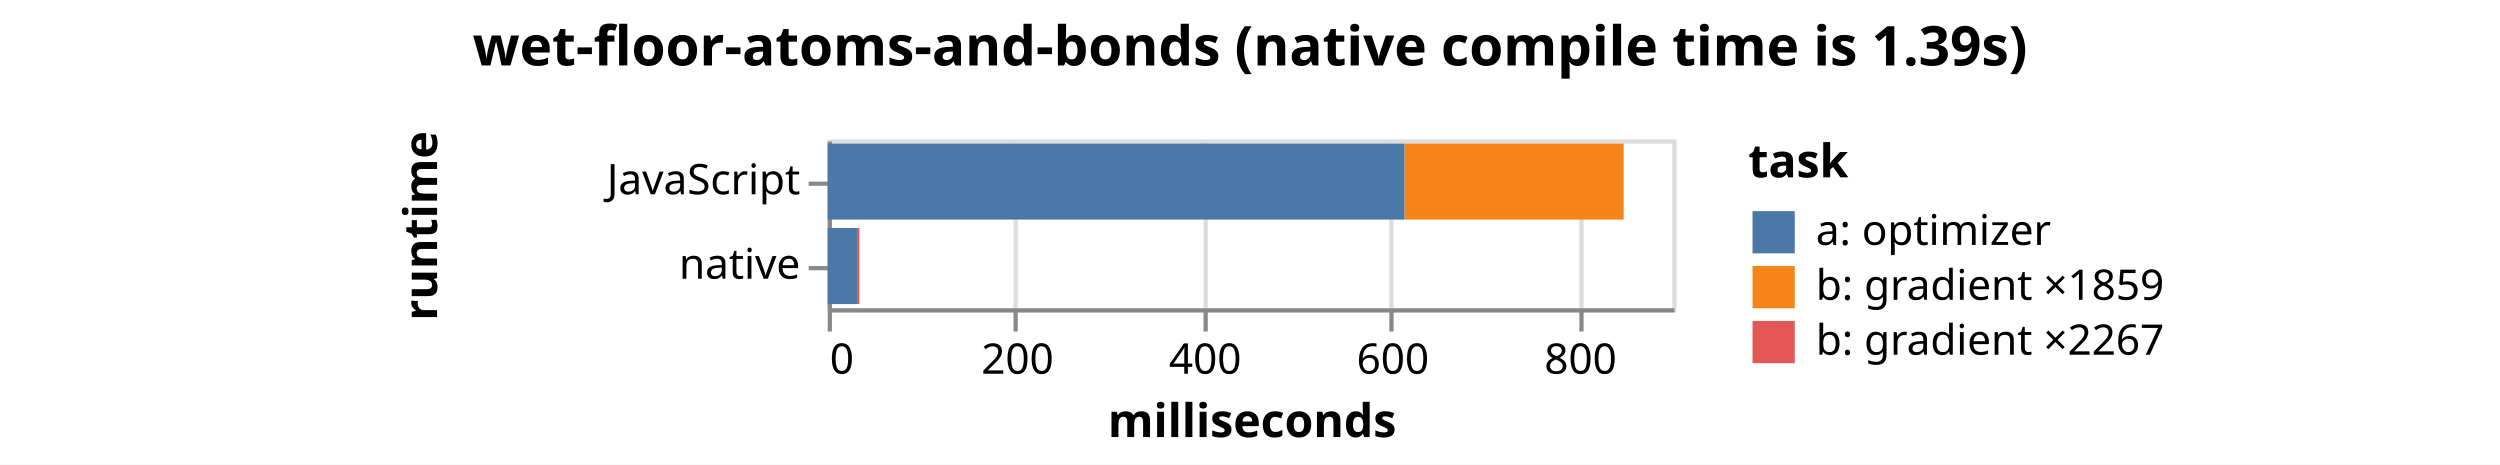
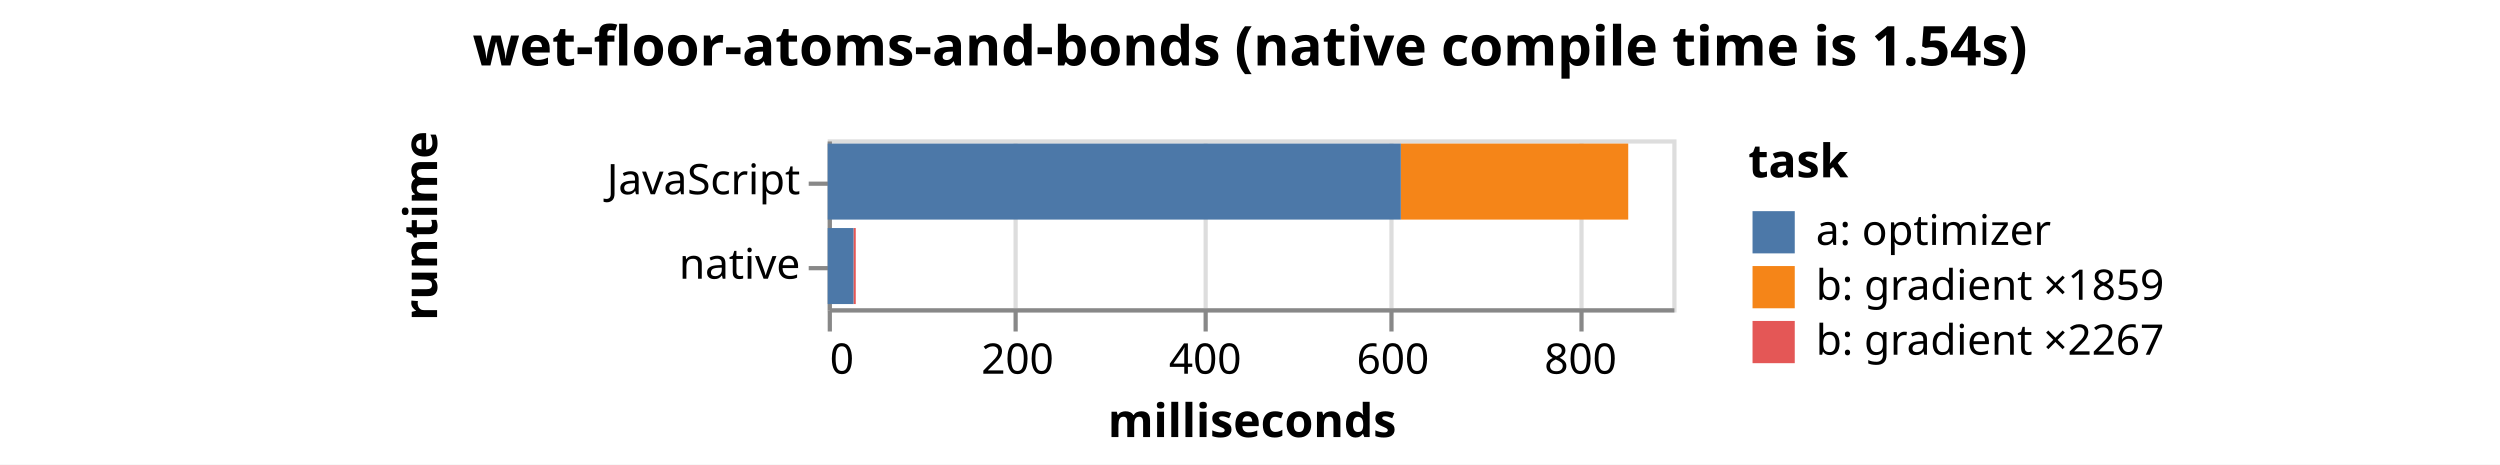
<svg xmlns="http://www.w3.org/2000/svg" version="1.1" class="marks" width="592" height="110" viewBox="0 0 592 110">
  <rect width="592" height="110" fill="white" />
  <g fill="none" stroke-miterlimit="10" transform="translate(196,33)">
    <g class="mark-group role-frame root" role="graphics-object" aria-roledescription="group mark container">
      <g transform="translate(0,0)">
        <path class="background" aria-hidden="true" d="M0.5,0.5h200v40h-200Z" stroke="#ddd" />
        <g>
          <g class="mark-group role-axis" aria-hidden="true">
            <g transform="translate(0.5,40.5)">
              <path class="background" aria-hidden="true" d="M0,0h0v0h0Z" pointer-events="none" />
              <g>
                <g class="mark-rule role-axis-grid" pointer-events="none">
                  <line transform="translate(0,0)" x2="0" y2="-40" stroke="#ddd" stroke-width="1" opacity="1" />
                  <line transform="translate(44,0)" x2="0" y2="-40" stroke="#ddd" stroke-width="1" opacity="1" />
                  <line transform="translate(89,0)" x2="0" y2="-40" stroke="#ddd" stroke-width="1" opacity="1" />
                  <line transform="translate(133,0)" x2="0" y2="-40" stroke="#ddd" stroke-width="1" opacity="1" />
                  <line transform="translate(178,0)" x2="0" y2="-40" stroke="#ddd" stroke-width="1" opacity="1" />
                </g>
              </g>
              <path class="foreground" aria-hidden="true" d="" pointer-events="none" display="none" />
            </g>
          </g>
          <g class="mark-group role-axis" role="graphics-symbol" aria-roledescription="axis" aria-label="X-axis titled 'milliseconds' for a linear scale with values from 0 to 900">
            <g transform="translate(0.5,40.5)">
              <path class="background" aria-hidden="true" d="M0,0h0v0h0Z" pointer-events="none" />
              <g>
                <g class="mark-rule role-axis-tick" pointer-events="none">
                  <line transform="translate(0,0)" x2="0" y2="5" stroke="#888" stroke-width="1" opacity="1" />
                  <line transform="translate(44,0)" x2="0" y2="5" stroke="#888" stroke-width="1" opacity="1" />
                  <line transform="translate(89,0)" x2="0" y2="5" stroke="#888" stroke-width="1" opacity="1" />
                  <line transform="translate(133,0)" x2="0" y2="5" stroke="#888" stroke-width="1" opacity="1" />
                  <line transform="translate(178,0)" x2="0" y2="5" stroke="#888" stroke-width="1" opacity="1" />
                </g>
                <g class="mark-text role-axis-label" pointer-events="none">
                  <text text-anchor="start" transform="translate(0,15)" font-family="sans-serif" font-size="10px" fill="#000" opacity="1">0</text>
                  <text text-anchor="middle" transform="translate(44.44444,15)" font-family="sans-serif" font-size="10px" fill="#000" opacity="1">200</text>
                  <text text-anchor="middle" transform="translate(88.88889,15)" font-family="sans-serif" font-size="10px" fill="#000" opacity="1">400</text>
                  <text text-anchor="middle" transform="translate(133.3333,15)" font-family="sans-serif" font-size="10px" fill="#000" opacity="1">600</text>
                  <text text-anchor="middle" transform="translate(177.7778,15)" font-family="sans-serif" font-size="10px" fill="#000" opacity="1">800</text>
                </g>
                <g class="mark-rule role-axis-domain" pointer-events="none">
                  <line transform="translate(0,0)" x2="200" y2="0" stroke="#888" stroke-width="1" opacity="1" />
                </g>
                <g class="mark-text role-axis-title" pointer-events="none">
                  <text text-anchor="middle" transform="translate(100,30)" font-family="sans-serif" font-size="11px" font-weight="bold" fill="#000" opacity="1">milliseconds</text>
                </g>
              </g>
              <path class="foreground" aria-hidden="true" d="" pointer-events="none" display="none" />
            </g>
          </g>
          <g class="mark-group role-axis" role="graphics-symbol" aria-roledescription="axis" aria-label="Y-axis titled 'runtime' for a discrete scale with 2 values: JavaScript, native">
            <g transform="translate(0.5,0.5)">
              <path class="background" aria-hidden="true" d="M0,0h0v0h0Z" pointer-events="none" />
              <g>
                <g class="mark-rule role-axis-tick" pointer-events="none">
                  <line transform="translate(0,10)" x2="-5" y2="0" stroke="#888" stroke-width="1" opacity="1" />
                  <line transform="translate(0,30)" x2="-5" y2="0" stroke="#888" stroke-width="1" opacity="1" />
                </g>
                <g class="mark-text role-axis-label" pointer-events="none">
                  <text text-anchor="end" transform="translate(-7,12.5)" font-family="sans-serif" font-size="10px" fill="#000" opacity="1">JavaScript</text>
                  <text text-anchor="end" transform="translate(-7,32.5)" font-family="sans-serif" font-size="10px" fill="#000" opacity="1">native</text>
                </g>
                <g class="mark-rule role-axis-domain" pointer-events="none">
                  <line transform="translate(0,0)" x2="0" y2="40" stroke="#888" stroke-width="1" opacity="1" />
                </g>
                <g class="mark-text role-axis-title" pointer-events="none">
                  <text text-anchor="middle" transform="translate(-91,20) rotate(-90) translate(0,-2)" font-family="sans-serif" font-size="11px" font-weight="bold" fill="#000" opacity="1">runtime</text>
                </g>
              </g>
              <path class="foreground" aria-hidden="true" d="" pointer-events="none" display="none" />
            </g>
          </g>
          <g class="mark-rect role-mark marks" role="graphics-object" aria-roledescription="rect mark container">
-             <path aria-label="milliseconds: 233.594834; runtime: JavaScript; task: b: gradient  ×1859" role="graphics-symbol" aria-roledescription="bar" d="M136.574,1h51.91v18h-51.91Z" fill="#f58518" />
-             <path aria-label="milliseconds: 614.583624; runtime: JavaScript; task: a: optimizer" role="graphics-symbol" aria-roledescription="bar" d="M0,1h136.574v18h-136.574Z" fill="#4c78a8" />
-             <path aria-label="milliseconds: 2.524625; runtime: native; task: b: gradient ×2267" role="graphics-symbol" aria-roledescription="bar" d="M6.932,21h0.561v18h-0.561Z" fill="#e45756" />
-             <path aria-label="milliseconds: 31.192791; runtime: native; task: a: optimizer" role="graphics-symbol" aria-roledescription="bar" d="M0,21h6.932v18h-6.932Z" fill="#4c78a8" />
+             <path aria-label="milliseconds: 242.314459; runtime: JavaScript; task: b: gradient  ×1859" role="graphics-symbol" aria-roledescription="bar" d="M135.717,1h53.848v18h-53.848Z" fill="#f58518" />
+             <path aria-label="milliseconds: 610.725791; runtime: JavaScript; task: a: optimizer" role="graphics-symbol" aria-roledescription="bar" d="M0,1h135.717v18h-135.717Z" fill="#4c78a8" />
+             <path aria-label="milliseconds: 2.379583; runtime: native; task: b: gradient ×2267" role="graphics-symbol" aria-roledescription="bar" d="M6.114,21h0.529v18h-0.529Z" fill="#e45756" />
+             <path aria-label="milliseconds: 27.515125; runtime: native; task: a: optimizer" role="graphics-symbol" aria-roledescription="bar" d="M0,21h6.114v18h-6.114Z" fill="#4c78a8" />
          </g>
          <g class="mark-group role-legend" role="graphics-symbol" aria-roledescription="legend" aria-label="Symbol legend titled 'task' for fill color with 3 values: a: optimizer, b: gradient  ×1859, b: gradient ×2267">
            <g transform="translate(218,0)">
              <path class="background" aria-hidden="true" d="M0,0h160v53h-160Z" pointer-events="none" />
              <g>
                <g class="mark-group role-legend-entry">
                  <g transform="translate(0,16)">
                    <path class="background" aria-hidden="true" d="M0,0h0v0h0Z" pointer-events="none" />
                    <g>
                      <g class="mark-group role-scope" role="graphics-object" aria-roledescription="group mark container">
                        <g transform="translate(0,0)">
                          <path class="background" aria-hidden="true" d="M0,0h160v11h-160Z" pointer-events="none" opacity="1" />
                          <g>
                            <g class="mark-symbol role-legend-symbol" pointer-events="none">
                              <path transform="translate(6,6)" d="M-5,-5h10v10h-10Z" fill="#4c78a8" stroke-width="1.5" opacity="1" />
                            </g>
                            <g class="mark-text role-legend-label" pointer-events="none">
                              <text text-anchor="start" transform="translate(16,9)" font-family="sans-serif" font-size="10px" fill="#000" opacity="1">a: optimizer</text>
                            </g>
                          </g>
                          <path class="foreground" aria-hidden="true" d="" pointer-events="none" display="none" />
                        </g>
                        <g transform="translate(0,13)">
                          <path class="background" aria-hidden="true" d="M0,0h160v11h-160Z" pointer-events="none" opacity="1" />
                          <g>
                            <g class="mark-symbol role-legend-symbol" pointer-events="none">
                              <path transform="translate(6,6)" d="M-5,-5h10v10h-10Z" fill="#f58518" stroke-width="1.5" opacity="1" />
                            </g>
                            <g class="mark-text role-legend-label" pointer-events="none">
                              <text text-anchor="start" transform="translate(16,9)" font-family="sans-serif" font-size="10px" fill="#000" opacity="1">b: gradient  ×1859</text>
                            </g>
                          </g>
                          <path class="foreground" aria-hidden="true" d="" pointer-events="none" display="none" />
                        </g>
                        <g transform="translate(0,26)">
                          <path class="background" aria-hidden="true" d="M0,0h160v11h-160Z" pointer-events="none" opacity="1" />
                          <g>
                            <g class="mark-symbol role-legend-symbol" pointer-events="none">
                              <path transform="translate(6,6)" d="M-5,-5h10v10h-10Z" fill="#e45756" stroke-width="1.5" opacity="1" />
                            </g>
                            <g class="mark-text role-legend-label" pointer-events="none">
                              <text text-anchor="start" transform="translate(16,9)" font-family="sans-serif" font-size="10px" fill="#000" opacity="1">b: gradient ×2267</text>
                            </g>
                          </g>
                          <path class="foreground" aria-hidden="true" d="" pointer-events="none" display="none" />
                        </g>
                      </g>
                    </g>
                    <path class="foreground" aria-hidden="true" d="" pointer-events="none" display="none" />
                  </g>
                </g>
                <g class="mark-text role-legend-title" pointer-events="none">
                  <text text-anchor="start" transform="translate(0,9)" font-family="sans-serif" font-size="11px" font-weight="bold" fill="#000" opacity="1">task</text>
                </g>
              </g>
              <path class="foreground" aria-hidden="true" d="" pointer-events="none" display="none" />
            </g>
          </g>
          <g class="mark-group role-title">
            <g transform="translate(100,-27.5)">
              <path class="background" aria-hidden="true" d="M0,0h0v0h0Z" pointer-events="none" />
              <g>
-                 <g class="mark-text role-title-text" role="graphics-symbol" aria-roledescription="title" aria-label="Title text 'wet-floor-atoms-and-bonds (native compile time is 1.39s)'" pointer-events="none">
-                   <text text-anchor="middle" transform="translate(0,10)" font-family="sans-serif" font-size="13px" font-weight="bold" fill="#000" opacity="1">wet-floor-atoms-and-bonds (native compile time is 1.39s)</text>
+                 <g class="mark-text role-title-text" role="graphics-symbol" aria-roledescription="title" aria-label="Title text 'wet-floor-atoms-and-bonds (native compile time is 1.54s)'" pointer-events="none">
+                   <text text-anchor="middle" transform="translate(0,10)" font-family="sans-serif" font-size="13px" font-weight="bold" fill="#000" opacity="1">wet-floor-atoms-and-bonds (native compile time is 1.54s)</text>
                </g>
              </g>
              <path class="foreground" aria-hidden="true" d="" pointer-events="none" display="none" />
            </g>
          </g>
        </g>
        <path class="foreground" aria-hidden="true" d="" display="none" />
      </g>
    </g>
  </g>
</svg>
